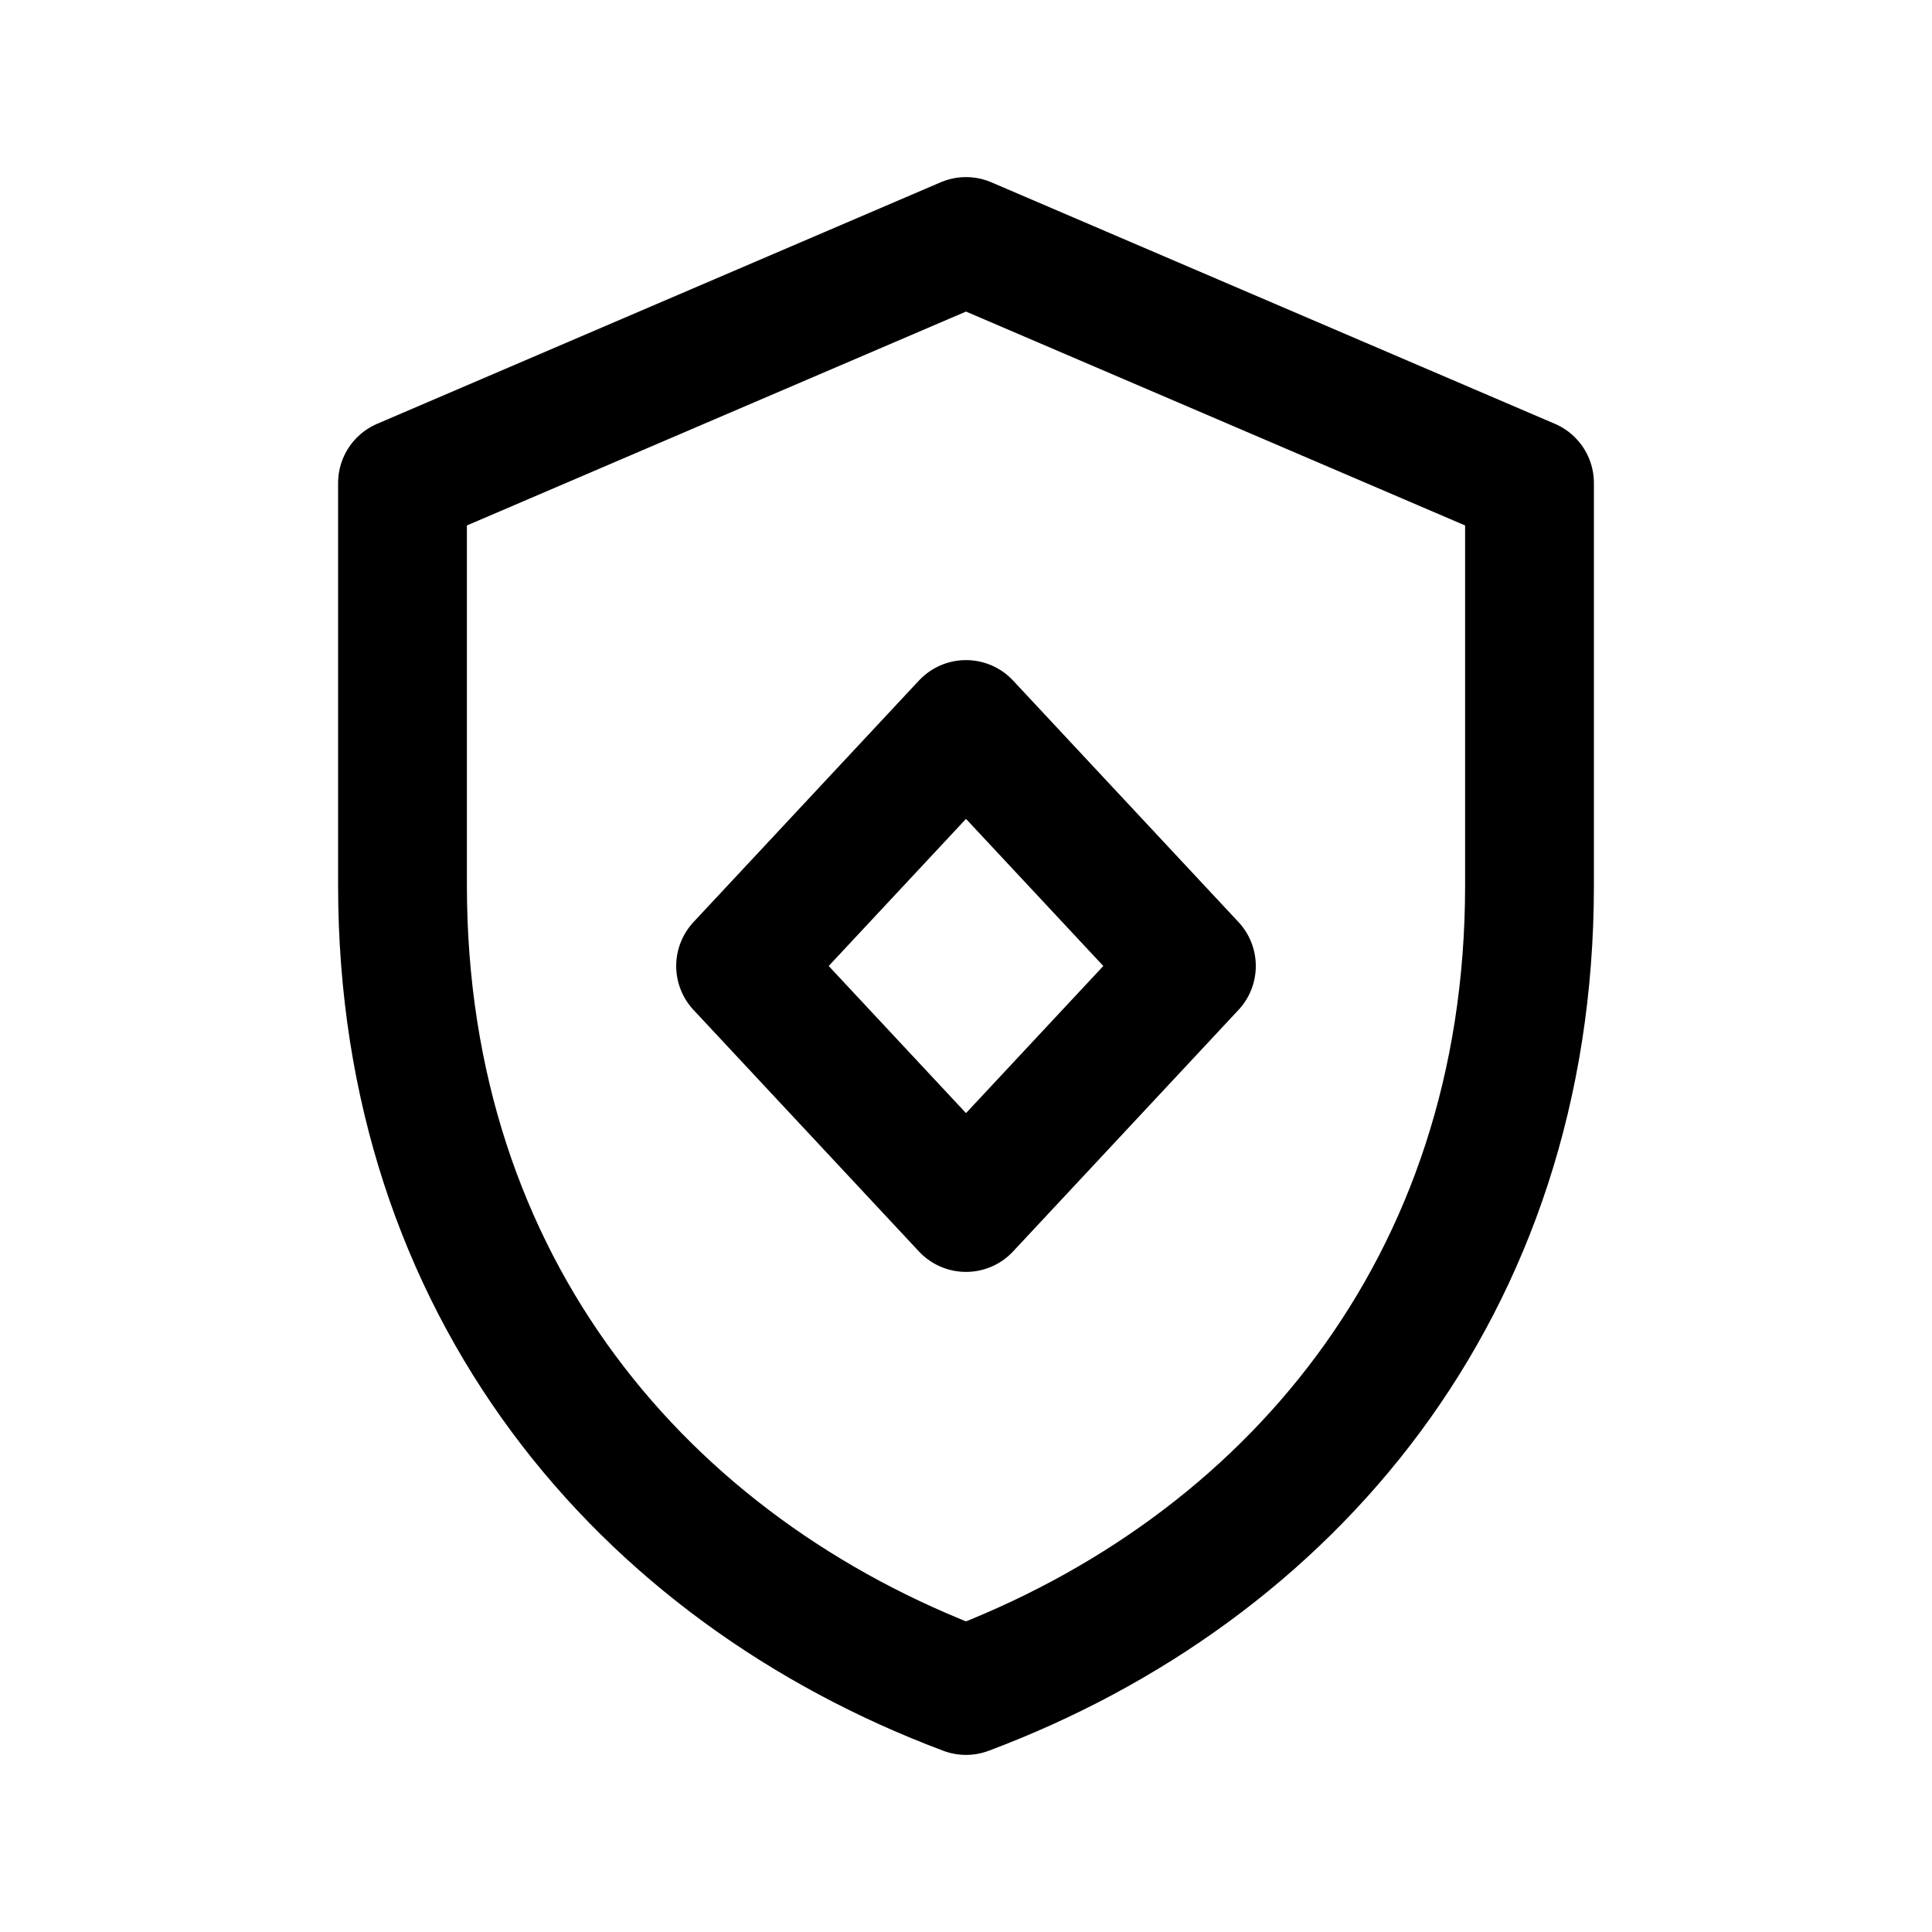
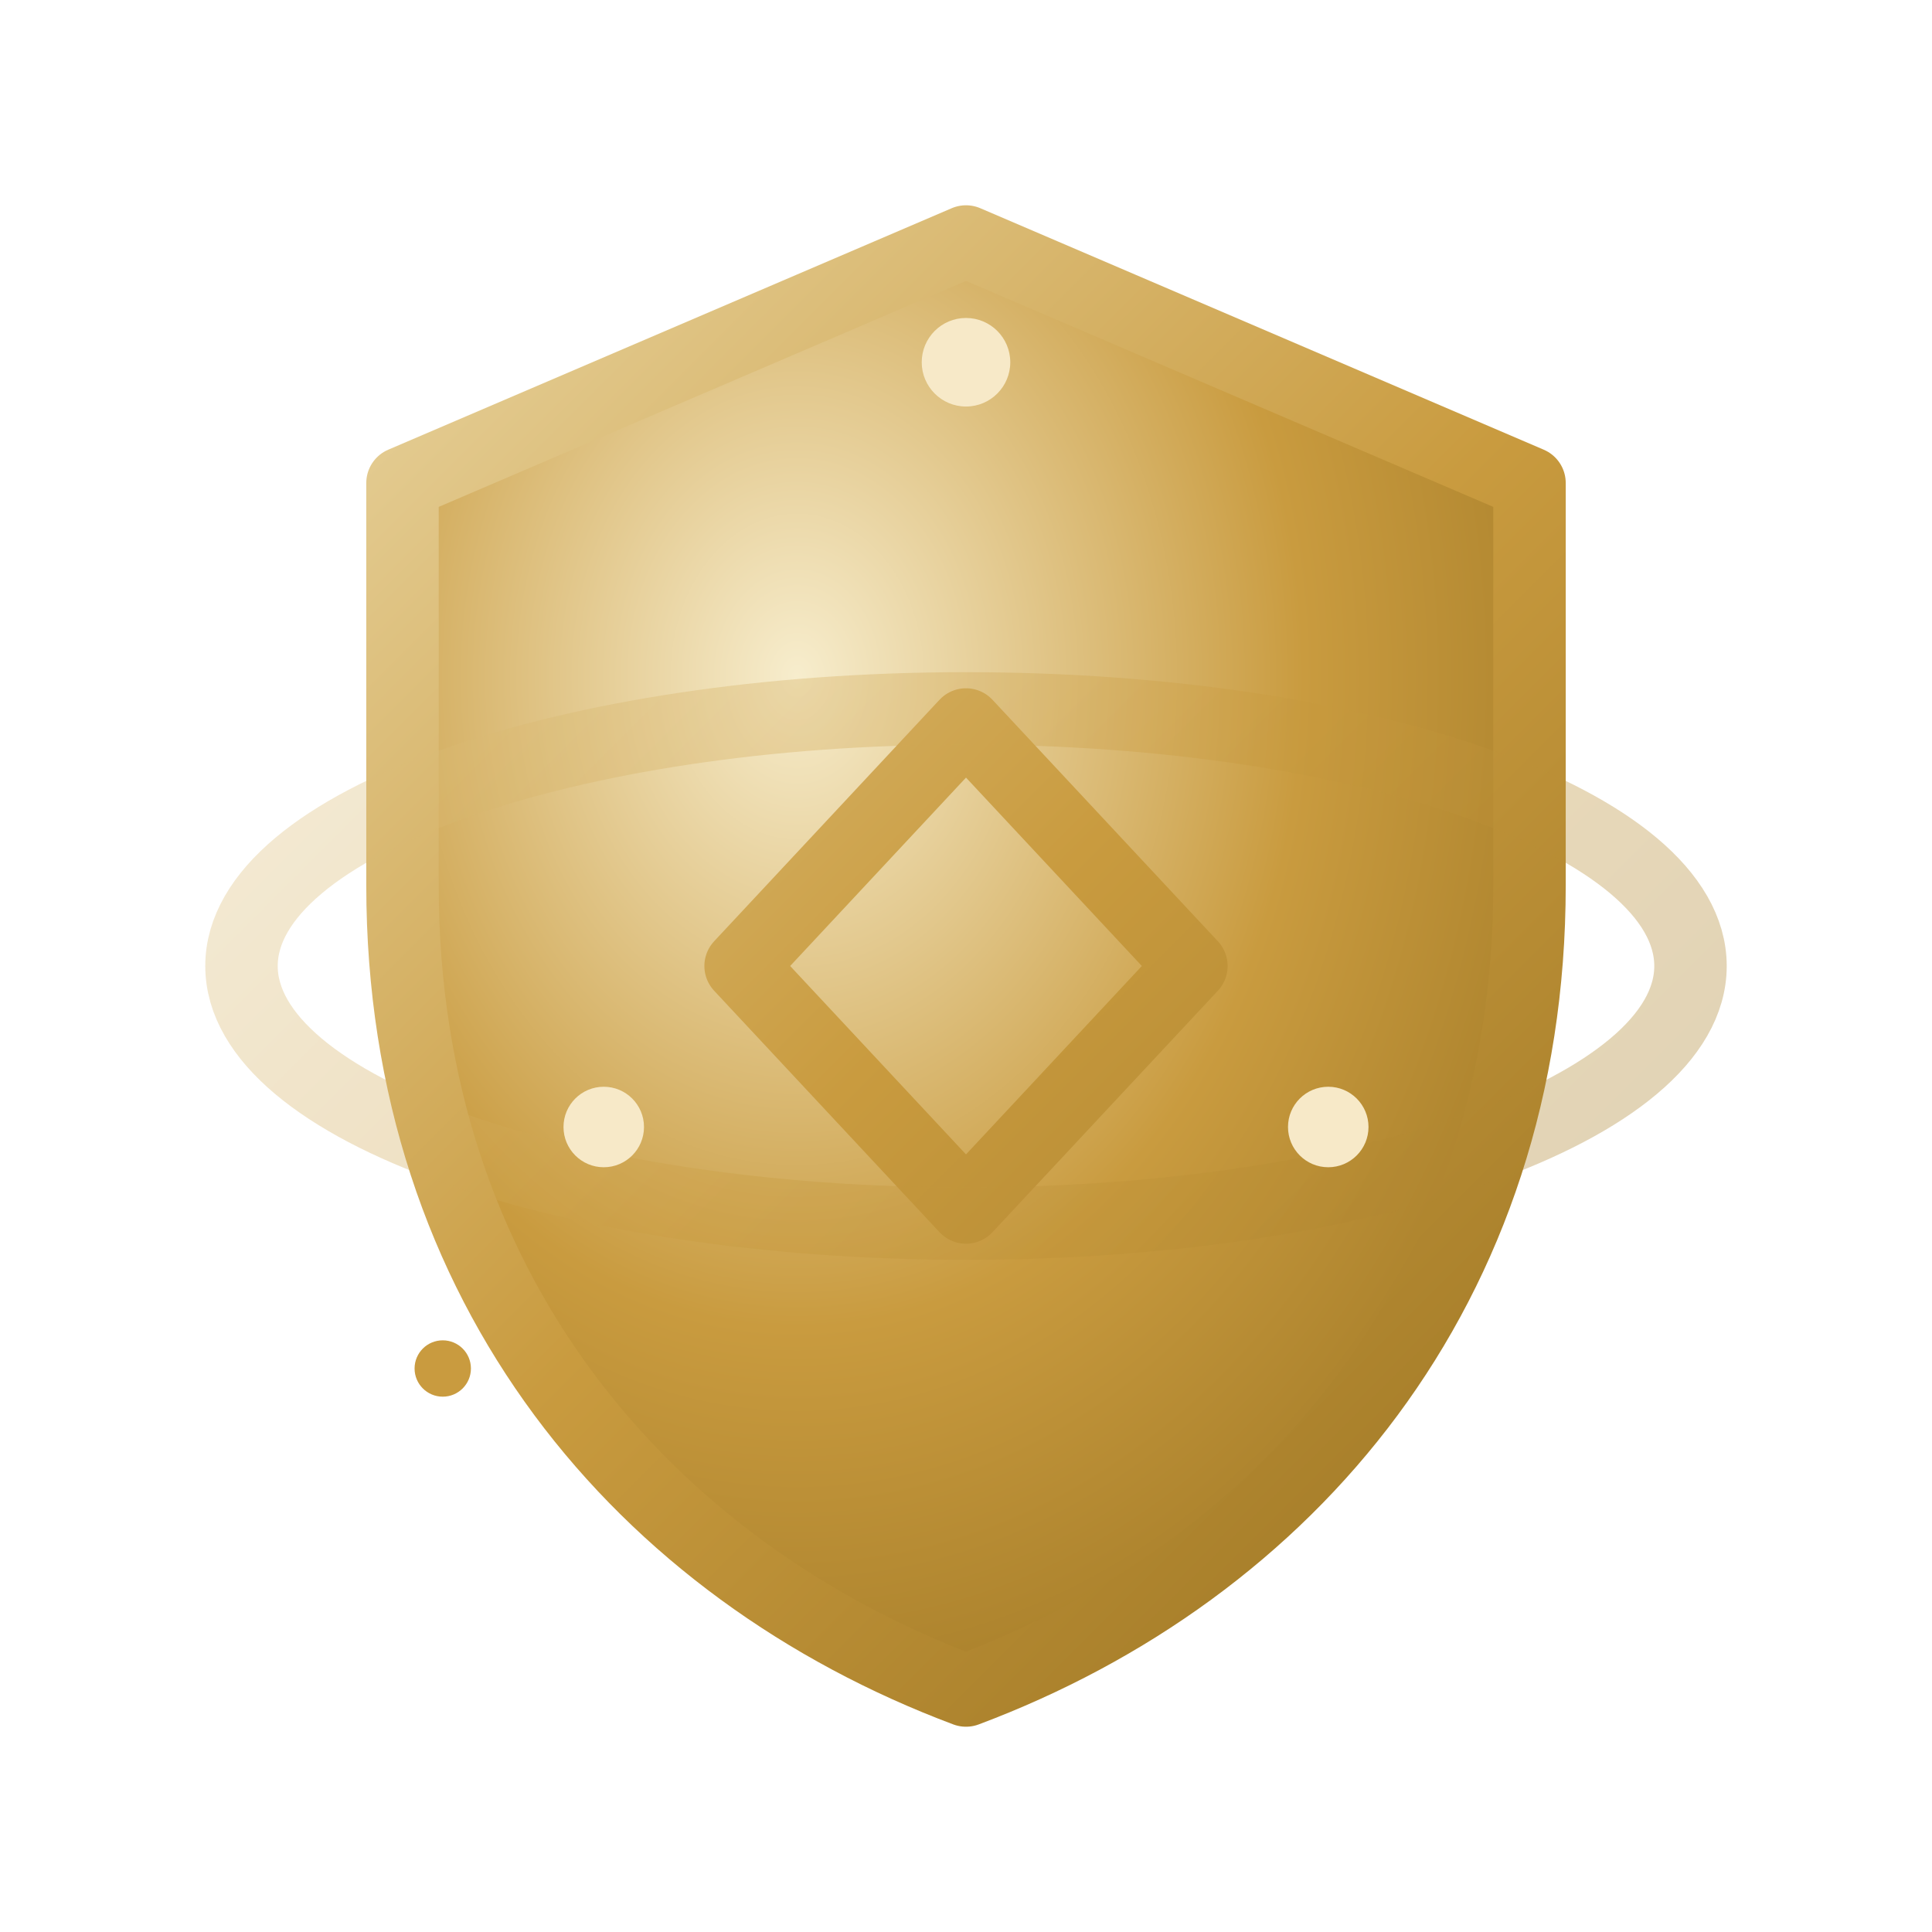
- <svg xmlns="http://www.w3.org/2000/svg" viewBox="0 0 24 24" fill="none" stroke="currentColor" stroke-width="1.6" stroke-linecap="round" stroke-linejoin="round">
-   <path d="M12 3 L19 6 V11 C19 16 16 19.5 12 21 C8 19.5 5 16 5 11 V6 Z" />
-   <polygon points="12,9 14.8,12 12,15 9.2,12" />
+ <svg xmlns="http://www.w3.org/2000/svg" viewBox="0 0 24 24" fill="none" stroke="url(#gold)" stroke-width="0.9" stroke-linecap="round" stroke-linejoin="round">
+   <defs>
+     <linearGradient id="gold" x1="3" y1="3" x2="21" y2="21" gradientUnits="userSpaceOnUse">
+       <stop offset="0" stop-color="#EBD9A8" />
+       <stop offset="0.5" stop-color="#C99B3F" />
+       <stop offset="1" stop-color="#96701F" />
+     </linearGradient>
+     <radialGradient id="goldFill" cx="0.35" cy="0.3" r="0.9">
+       <stop offset="0" stop-color="#F7EDCD" />
+       <stop offset="0.5" stop-color="#C99B3F" />
+       <stop offset="1" stop-color="#96701F" />
+     </radialGradient>
+   </defs>
+   <path d="M12 3 L19 6 V11 C19 16 16 19.5 12 21 C8 19.5 5 16 5 11 V6 Z" fill="url(#goldFill)" />
+   <polygon points="12,9 14.8,12 12,15 9.2,12" fill="none" />
+   <ellipse cx="12" cy="12" rx="9" ry="3.2" opacity="0.35" />
+   <circle cx="12" cy="4.5" r="0.55" fill="#F7E9C8" stroke="none" />
+   <circle cx="7.5" cy="14" r="0.5" fill="#F7E9C8" stroke="none" />
+   <circle cx="16.5" cy="14" r="0.5" fill="#F7E9C8" stroke="none" />
+   <circle cx="5.5" cy="17" r="0.35" fill="#C99B3F" stroke="none" />
</svg>
